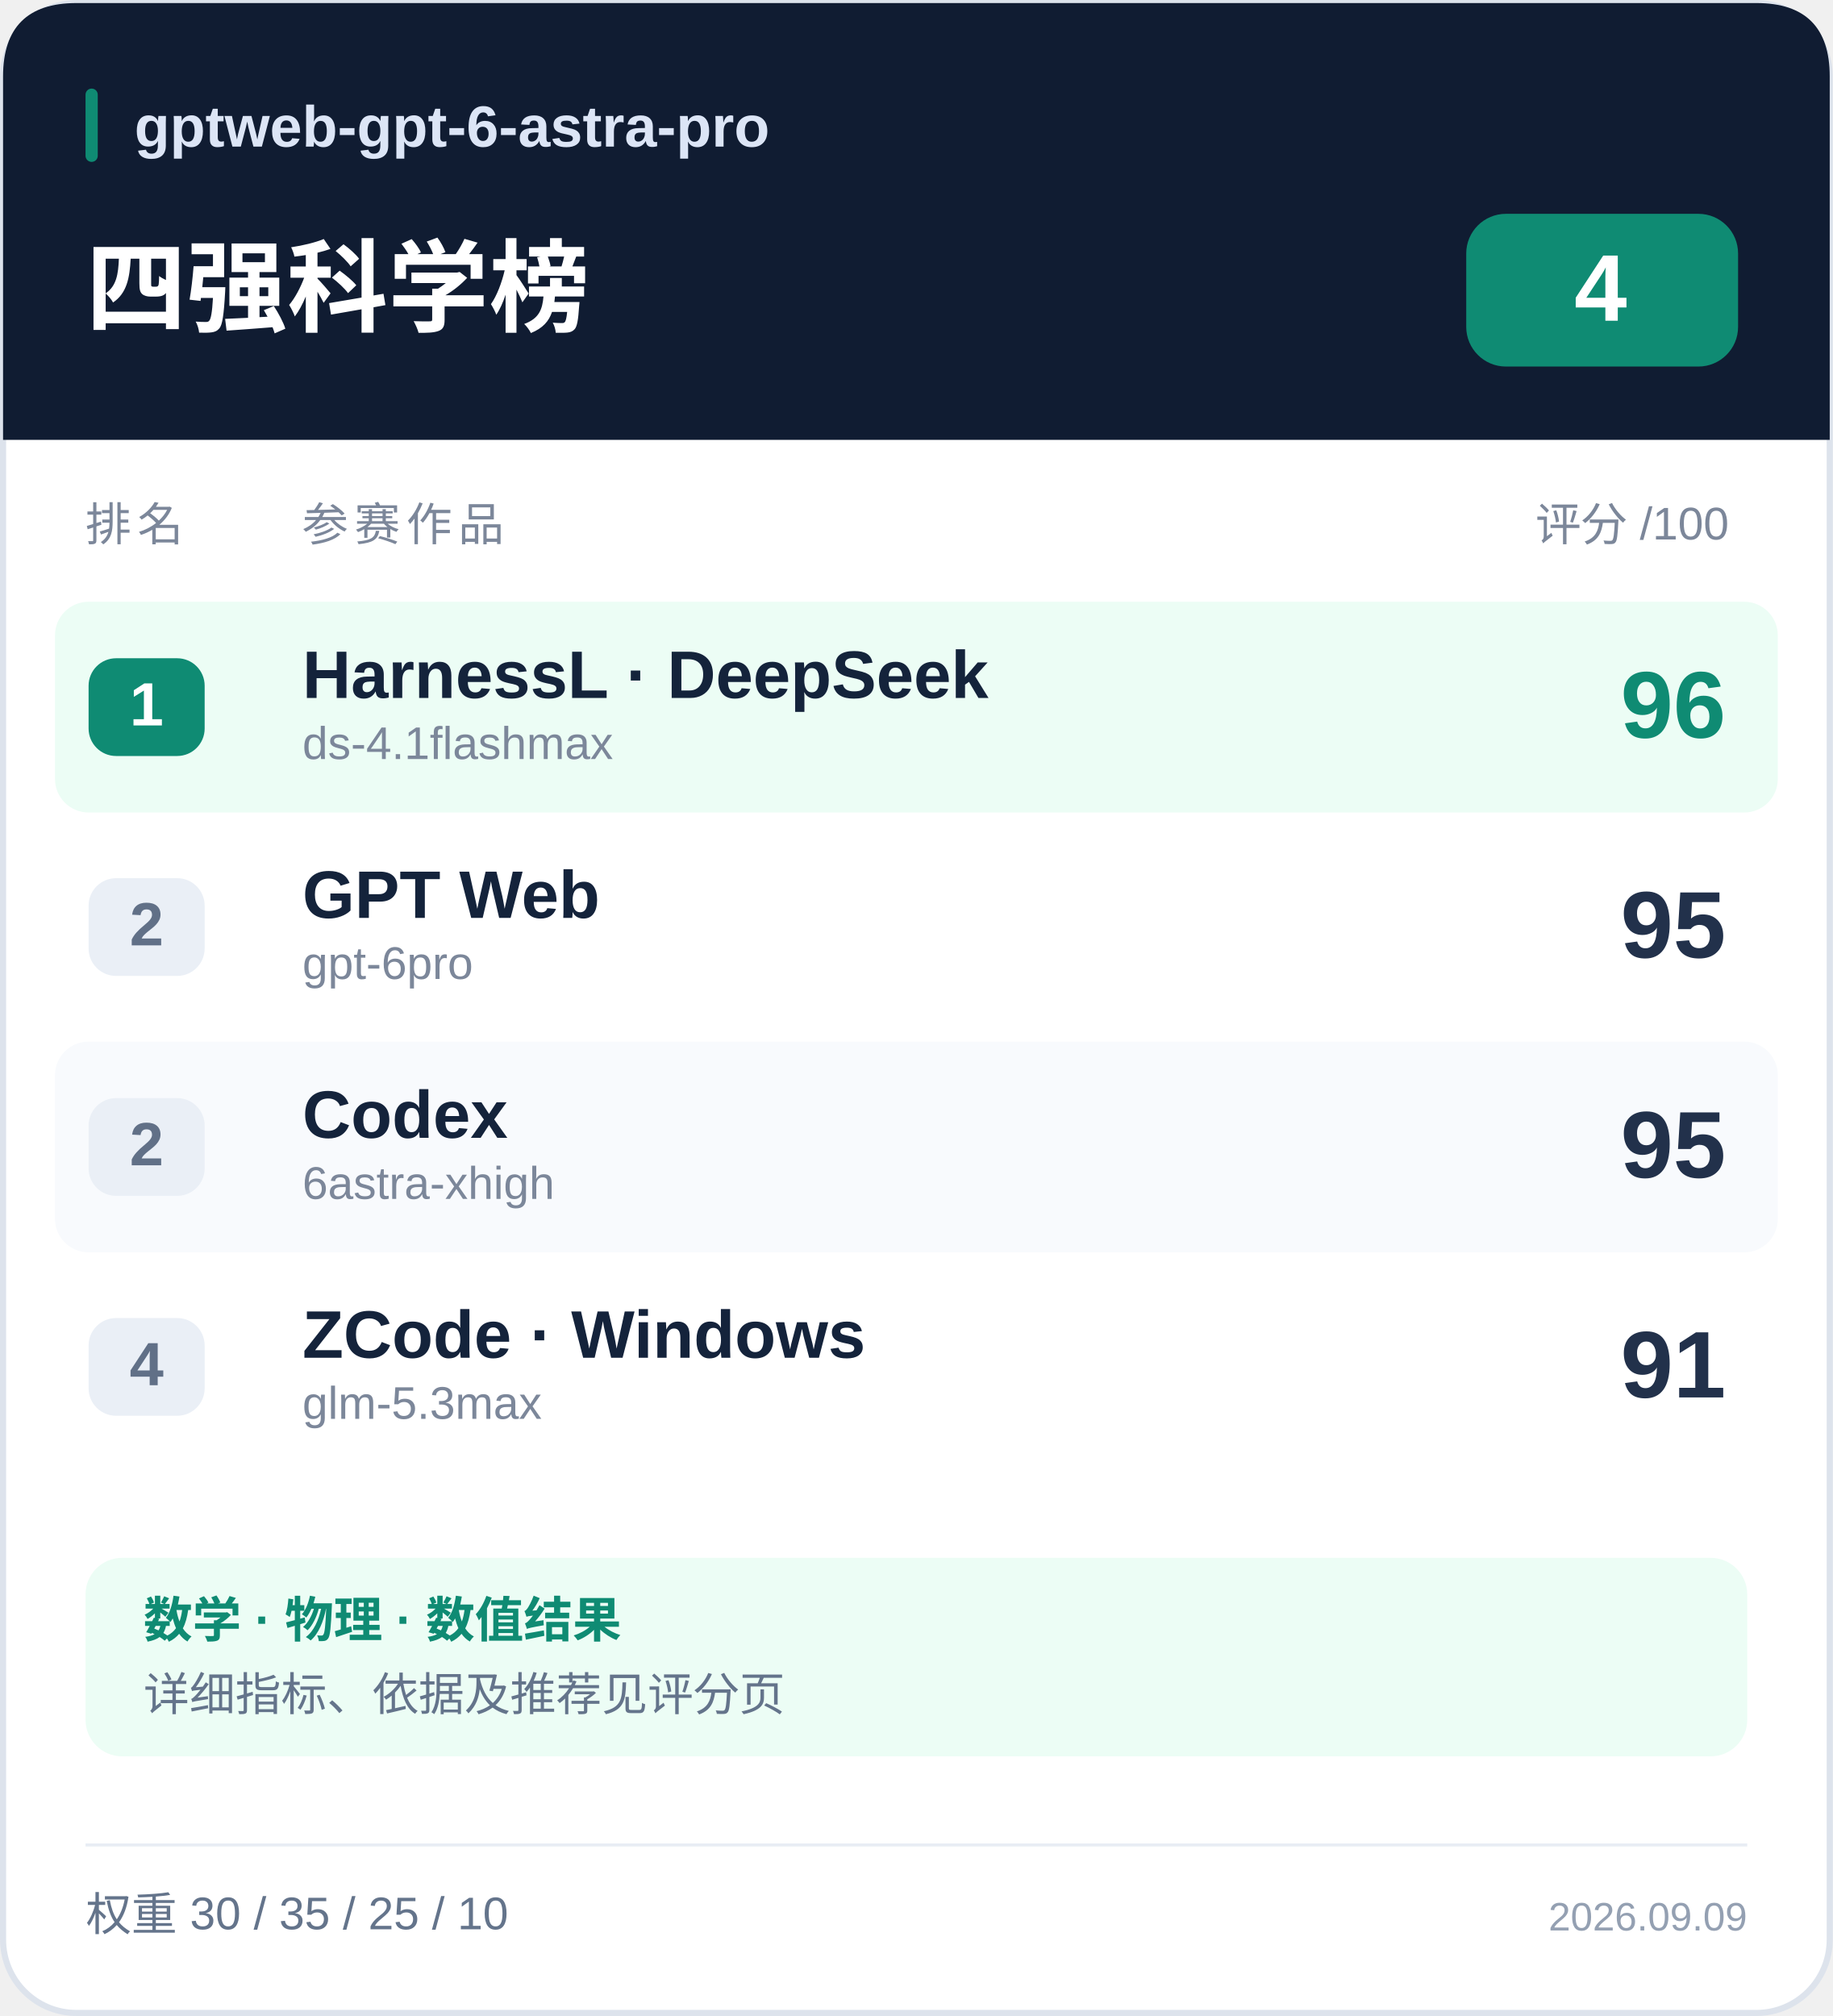
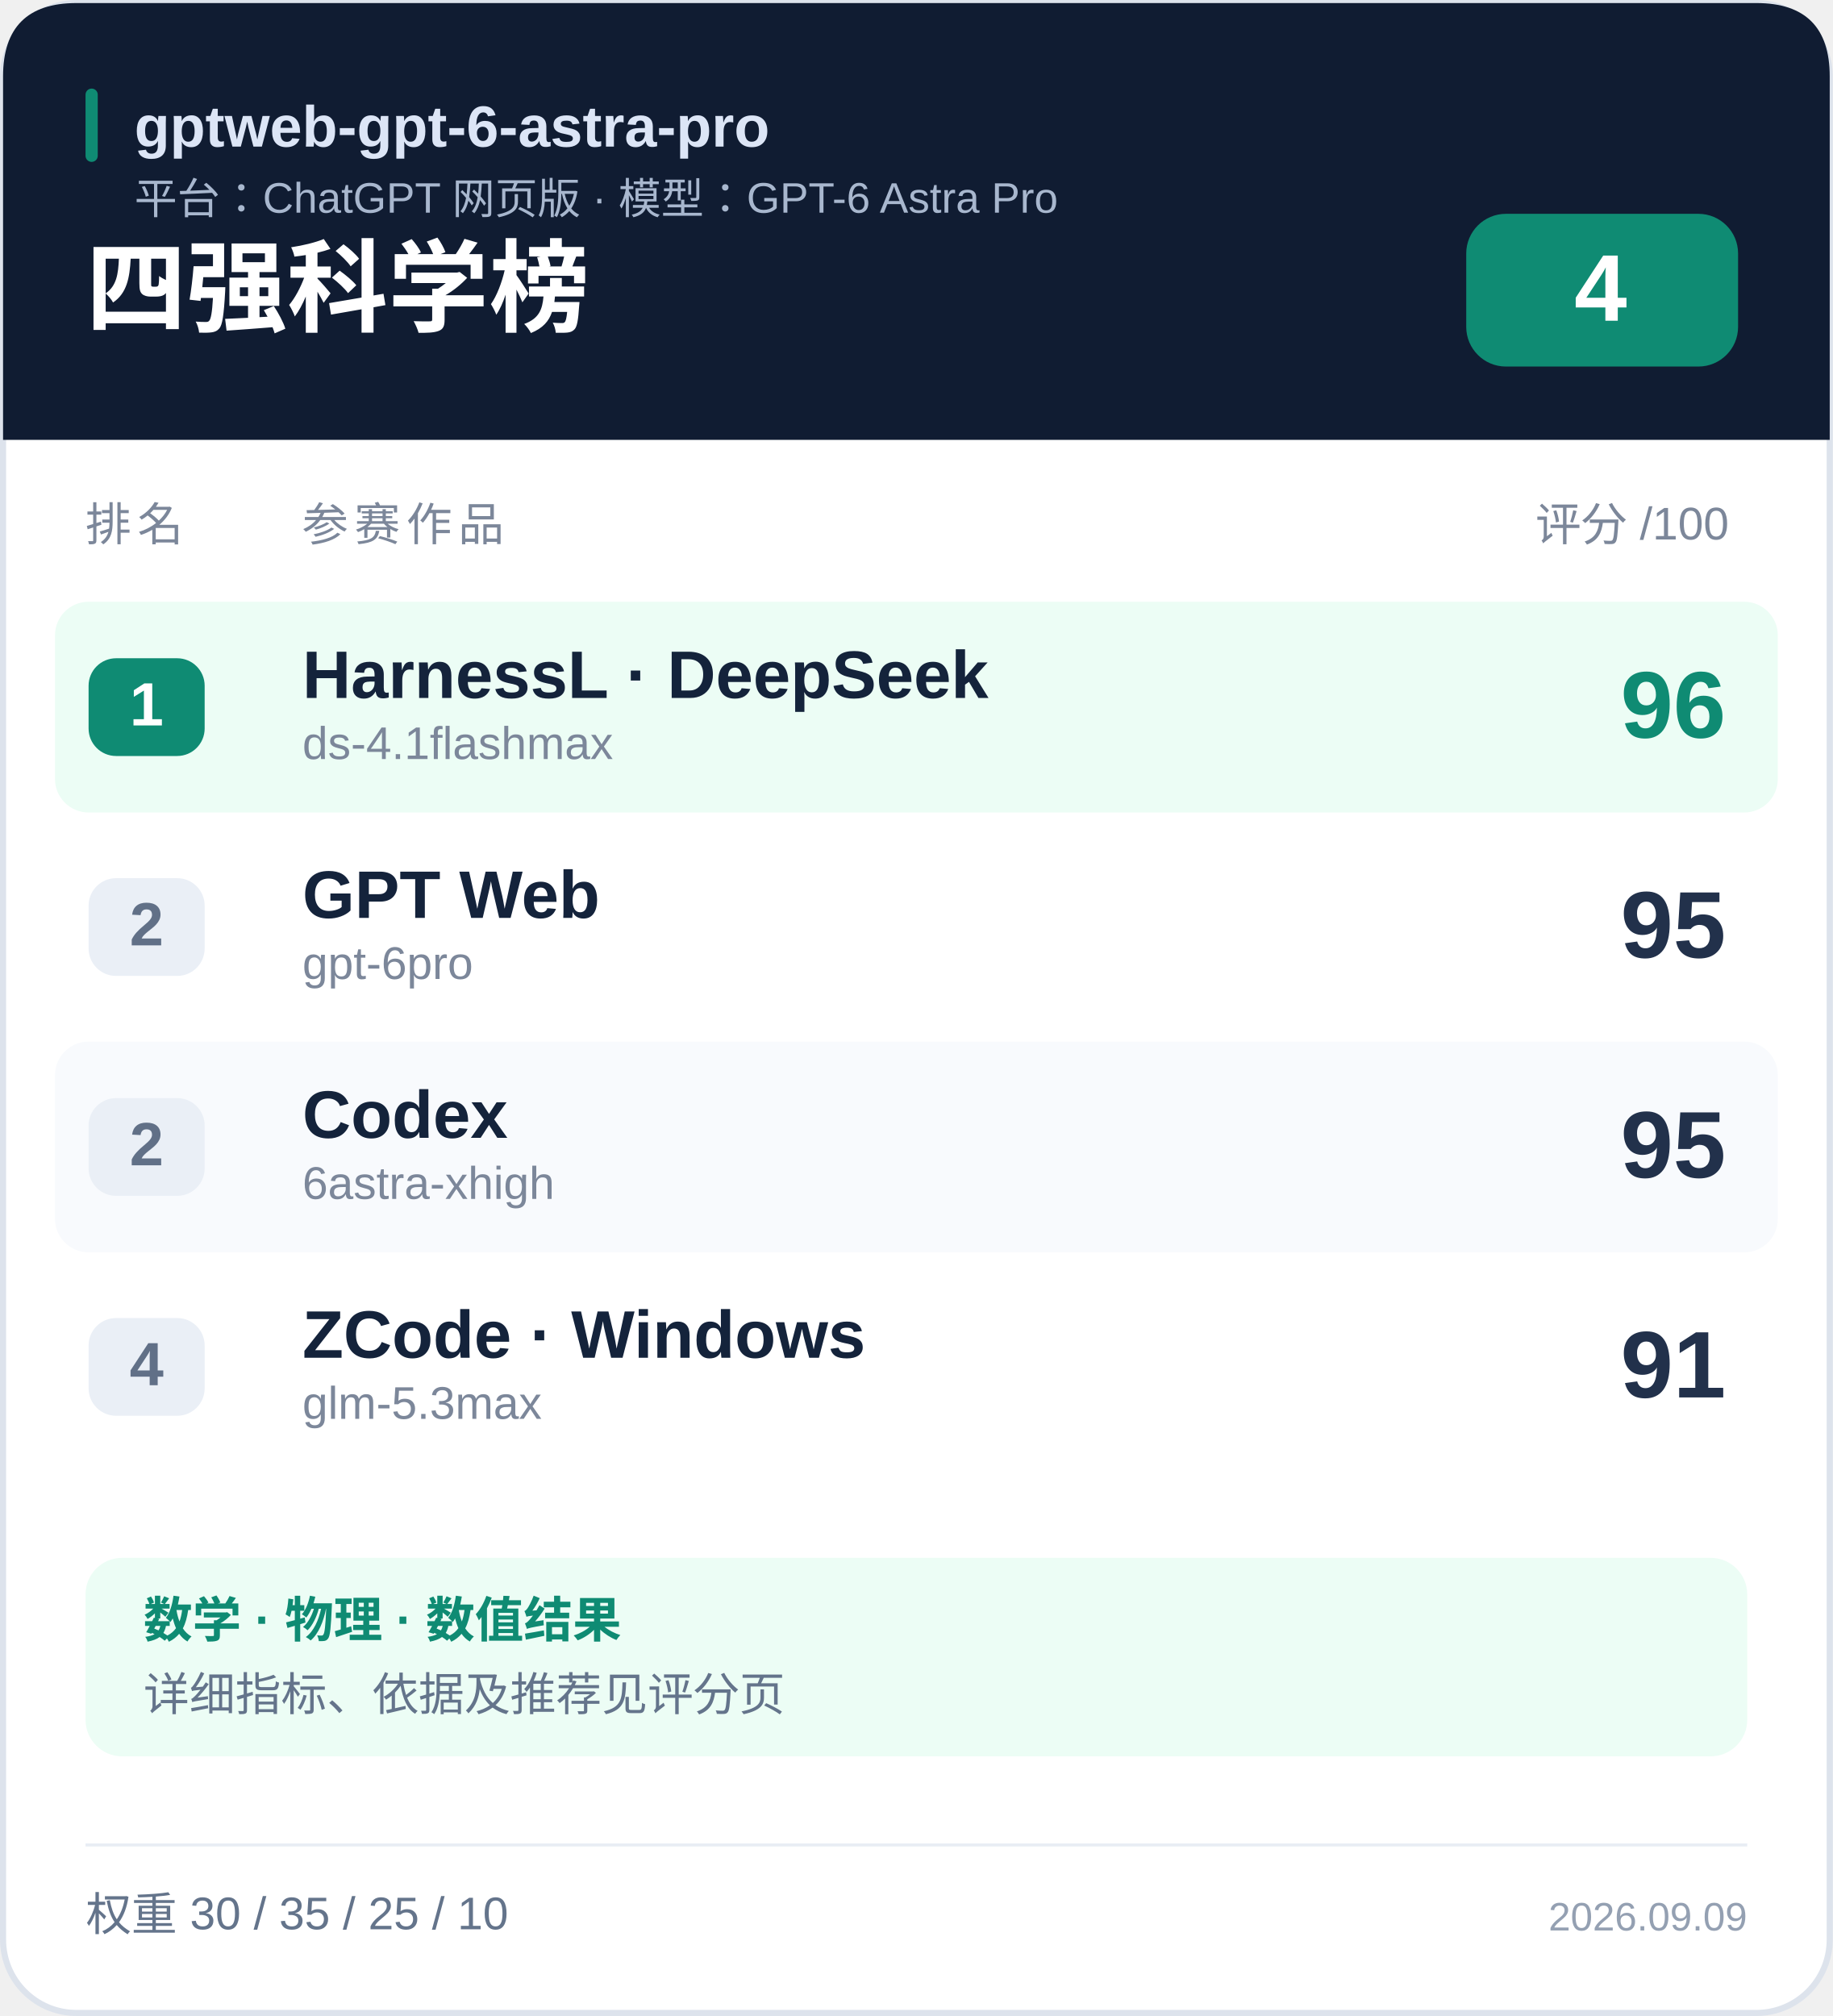
<svg xmlns="http://www.w3.org/2000/svg" font-family="Segoe UI, Microsoft YaHei, Arial, sans-serif" width="600" height="660" viewBox="0 0 600 660" role="img" aria-labelledby="title desc">
  <rect x="1" y="1" width="598" height="658" rx="24" fill="#FFFFFF" stroke="#DDE3EC" stroke-width="2" />
  <path d="M25 1 H575 Q599 1 599 25 V144 H1 V25 Q1 1 25 1Z" fill="#101C32" />
  <rect x="28" y="29" width="4" height="24" rx="2" fill="#0F8B73" />
  <text x="44" y="48" fill="#DCE5F6" font-size="19" font-weight="600">gptweb-gpt-6-astra-pro</text>
+   <text x="44" y="70" fill="#A8B7CE" font-size="14">平台：ChatGPT 网页版 · 模型：GPT-6 Astra Pro</text>
  <text x="28" y="106" fill="#FFFFFF" font-size="33" font-weight="700">四强科学榜</text>
  <rect x="480" y="70" width="89" height="50" rx="13" fill="#0F8B73" />
  <text x="524" y="105" fill="#FFFFFF" font-size="31" font-weight="700" text-anchor="middle">4</text>
  <text x="28" y="177" fill="#7C879A" font-size="15" letter-spacing="2">排名</text>
  <text x="99" y="177" fill="#7C879A" font-size="15" letter-spacing="2">参赛作品</text>
  <text x="566" y="177" fill="#7C879A" font-size="15" text-anchor="end">评分 /100</text>
  <rect x="18" y="197" width="564" height="69" rx="11" fill="#ECFDF5" />
  <rect x="29" y="215.5" width="38" height="32" rx="9" fill="#0F8B73" />
  <text x="48" y="237.5" text-anchor="middle" fill="#FFFFFF" font-size="20" font-weight="700">1</text>
  <text x="99" y="228.5" fill="#14233B" font-size="22" font-weight="600">HarnessL · DeepSeek</text>
  <text x="99" y="248.5" fill="#7C879A" font-size="15">ds-4.1flashmax</text>
  <text x="565" y="241.5" text-anchor="end" fill="#0F8B73" font-size="31" font-weight="700">96</text>
  <rect x="18" y="269" width="564" height="69" rx="11" fill="#FFFFFF" />
  <rect x="29" y="287.5" width="38" height="32" rx="9" fill="#EAEFF6" />
  <text x="48" y="309.5" text-anchor="middle" fill="#617087" font-size="20" font-weight="700">2</text>
  <text x="99" y="300.5" fill="#14233B" font-size="22" font-weight="600">GPT Web</text>
  <text x="99" y="320.5" fill="#7C879A" font-size="15">gpt-6pro</text>
  <text x="565" y="313.5" text-anchor="end" fill="#22314B" font-size="31" font-weight="700">95</text>
  <rect x="18" y="341" width="564" height="69" rx="11" fill="#F8FAFD" />
  <rect x="29" y="359.5" width="38" height="32" rx="9" fill="#EAEFF6" />
  <text x="48" y="381.5" text-anchor="middle" fill="#617087" font-size="20" font-weight="700">2</text>
  <text x="99" y="372.5" fill="#14233B" font-size="22" font-weight="600">Codex</text>
  <text x="99" y="392.5" fill="#7C879A" font-size="15">6astra-xhigh</text>
  <text x="565" y="385.5" text-anchor="end" fill="#22314B" font-size="31" font-weight="700">95</text>
  <rect x="18" y="413" width="564" height="69" rx="11" fill="#FFFFFF" />
  <rect x="29" y="431.5" width="38" height="32" rx="9" fill="#EAEFF6" />
  <text x="48" y="453.5" text-anchor="middle" fill="#617087" font-size="20" font-weight="700">4</text>
  <text x="99" y="444.5" fill="#14233B" font-size="22" font-weight="600">ZCode · Windows</text>
  <text x="99" y="464.5" fill="#7C879A" font-size="15">glm-5.3max</text>
  <text x="565" y="457.5" text-anchor="end" fill="#22314B" font-size="31" font-weight="700">91</text>
  <rect x="28" y="510" width="544" height="65" rx="12" fill="#ECFDF5" />
  <text x="47" y="536" fill="#0F8B73" font-size="16" font-weight="600">数学 · 物理 · 数值结果</text>
  <text x="47" y="560" fill="#64748B" font-size="15">详细指标、依据及推荐见评分页</text>
  <path d="M28 604 H572" stroke="#E8EDF4" />
  <text x="28" y="632" fill="#64748B" font-size="15">权重 30 / 35 / 25 / 10</text>
  <text x="572" y="632" text-anchor="end" fill="#94A0B2" font-size="13">2026.09.09</text>
</svg>
